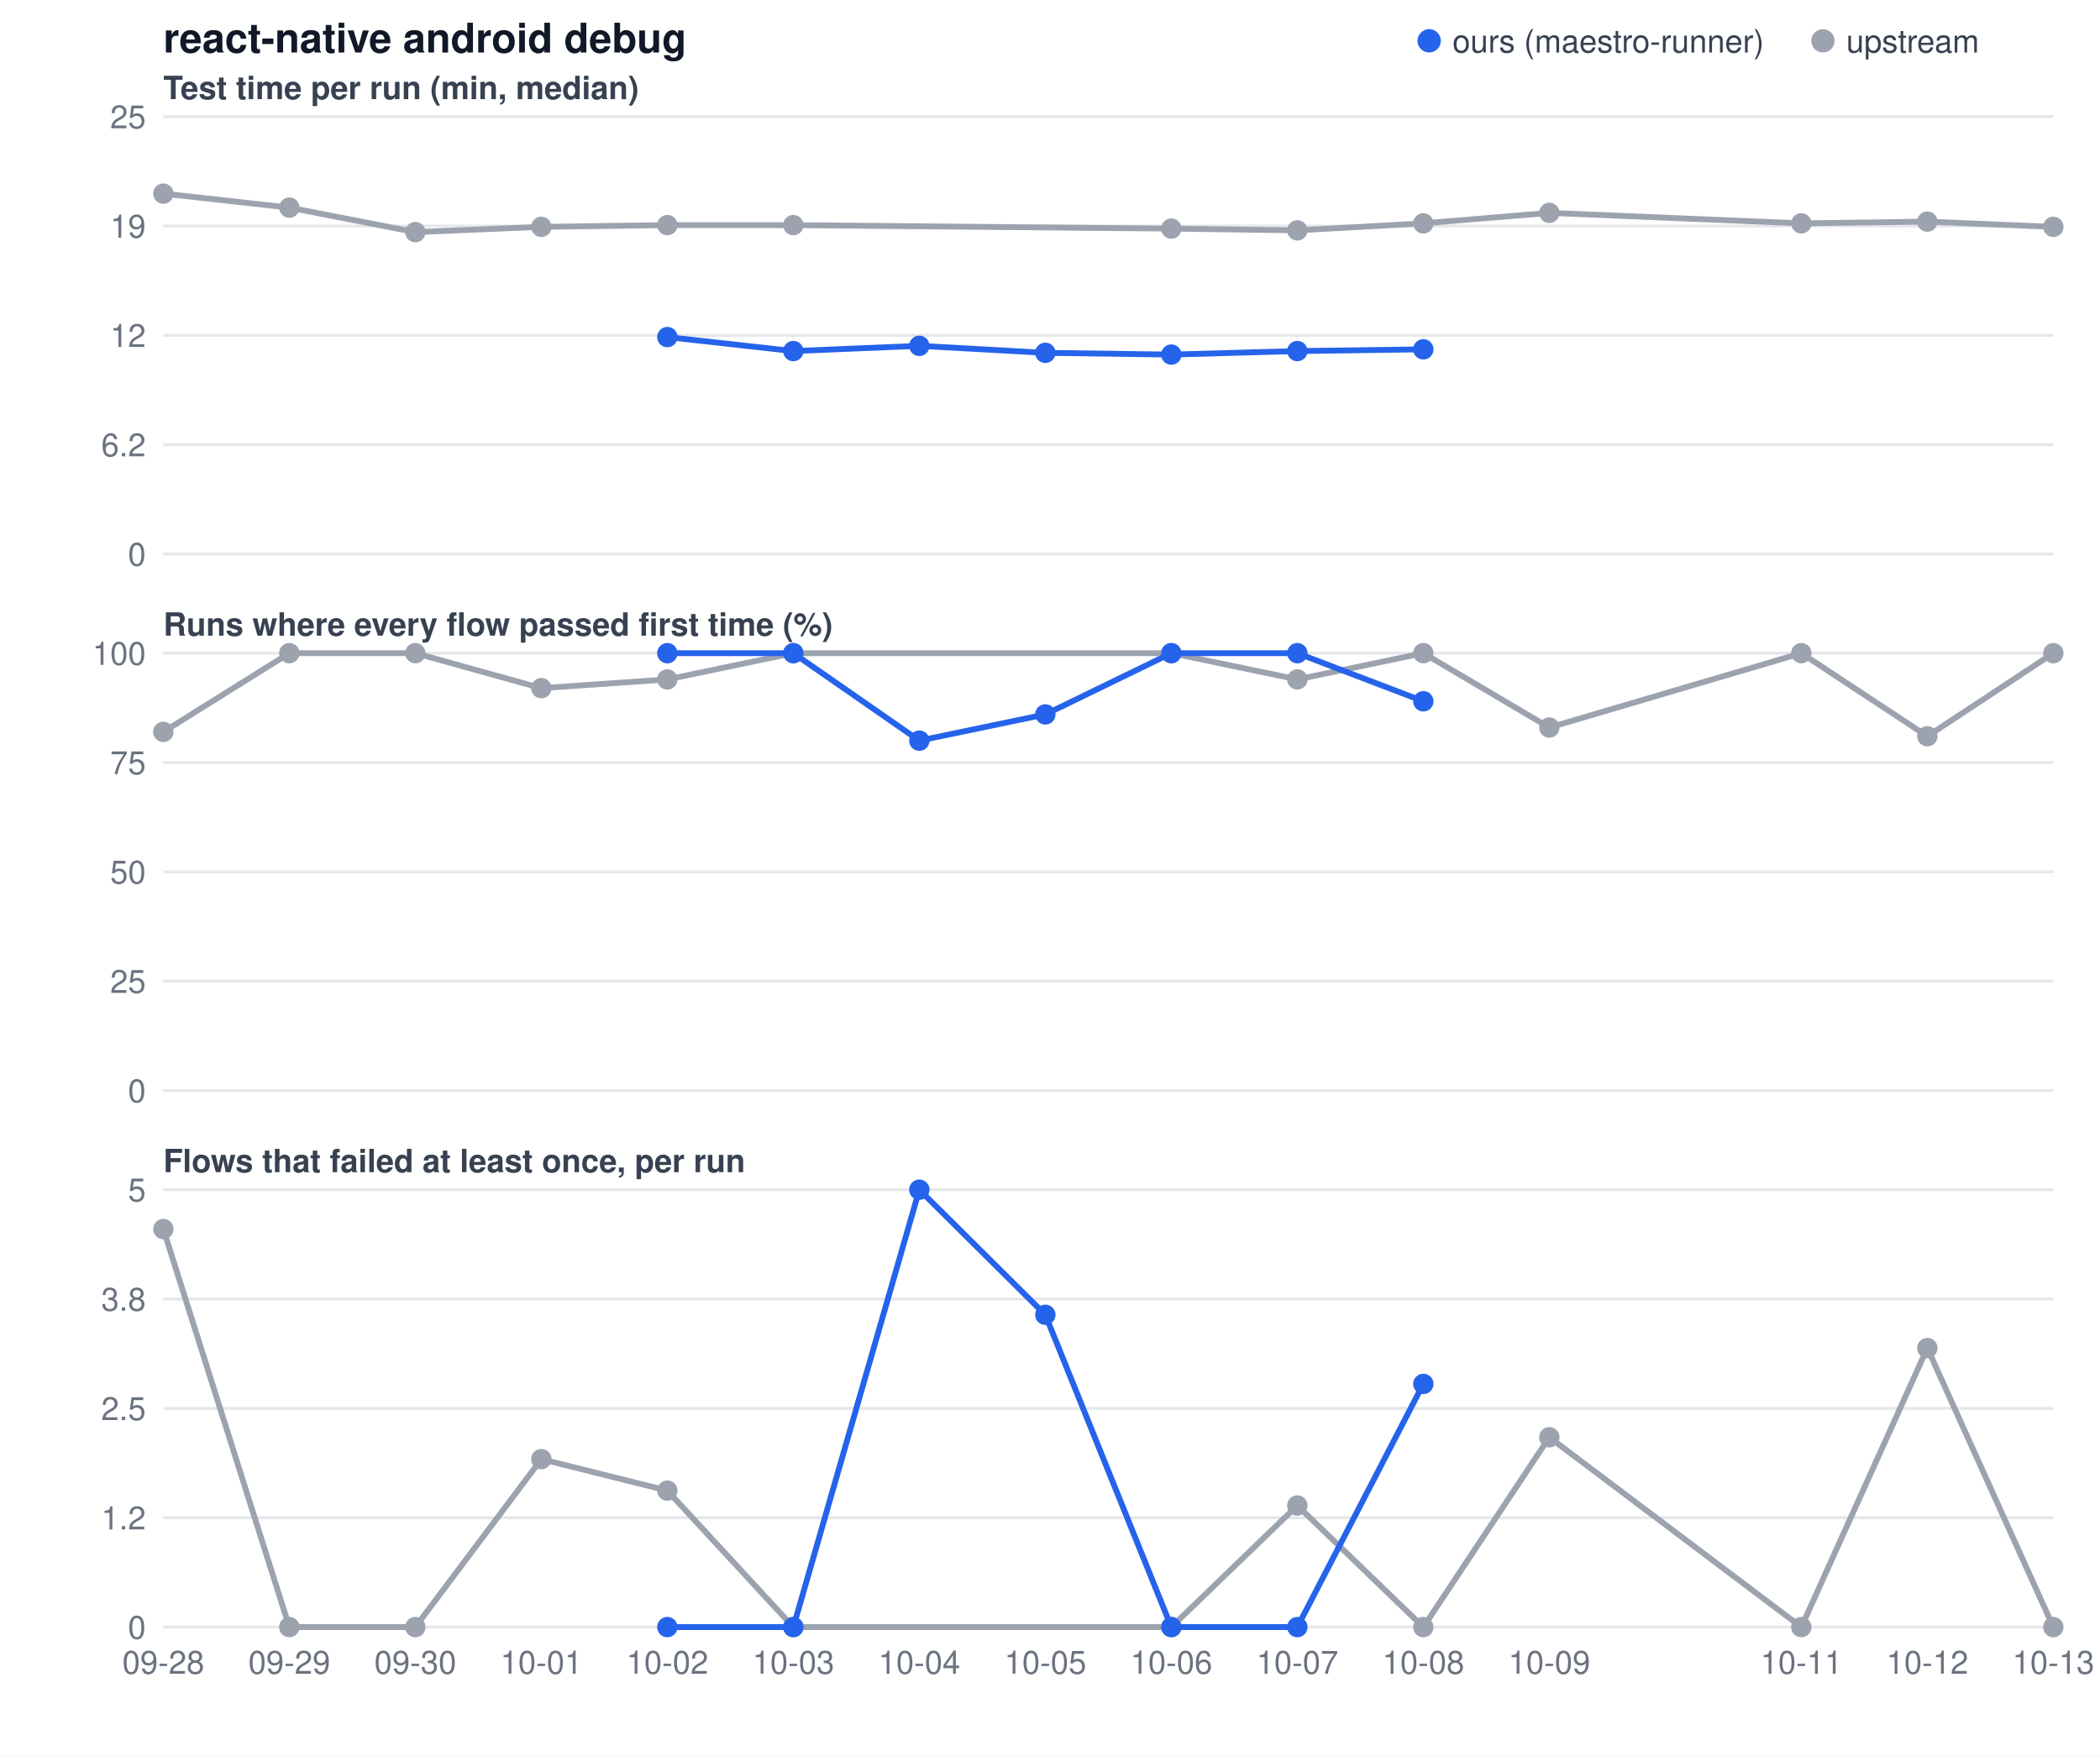
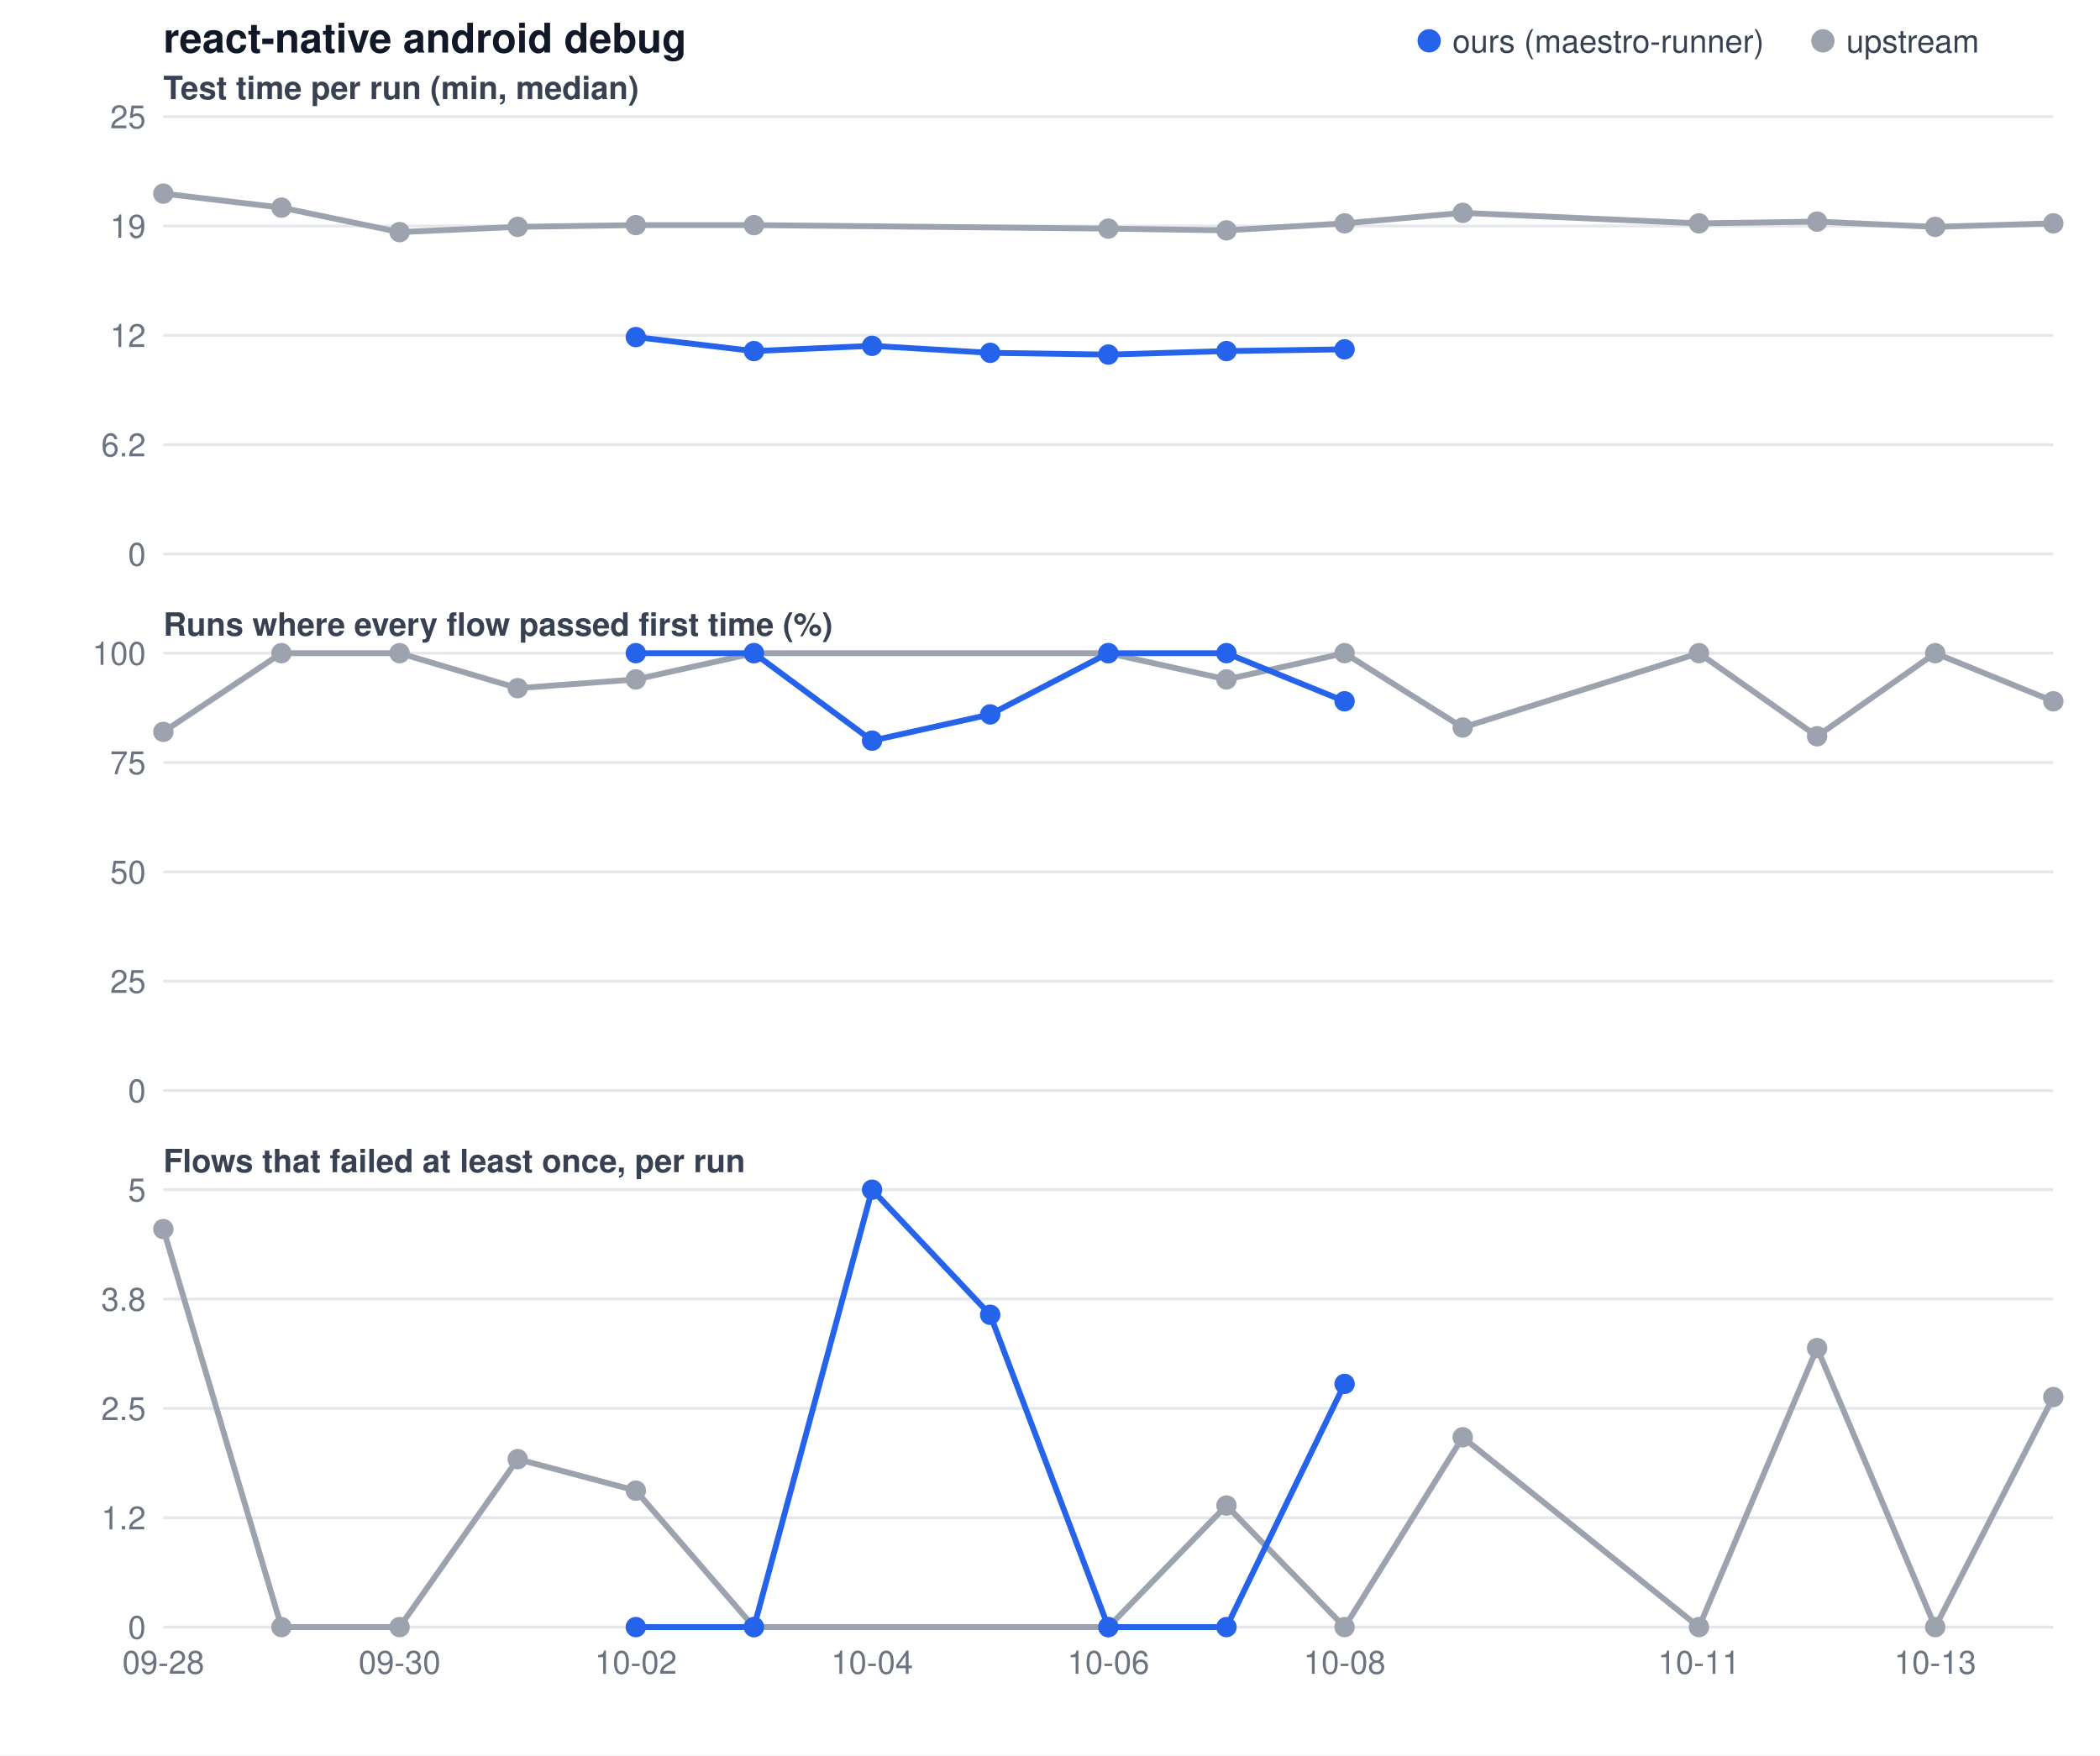
<svg xmlns="http://www.w3.org/2000/svg" width="720" height="602" font-family="-apple-system,Segoe UI,Helvetica,Arial,sans-serif" font-size="11">
  <rect width="100%" height="100%" fill="#ffffff" />
  <text x="56" y="18" font-size="14" font-weight="600" fill="#111827">react-native android debug</text>
  <circle cx="490" cy="14" r="4" fill="#2563eb" />
  <text x="498" y="18" fill="#374151">ours (maestro-runner)</text>
  <circle cx="625" cy="14" r="4" fill="#9ca3af" />
  <text x="633" y="18" fill="#374151">upstream</text>
  <text x="56" y="34" fill="#374151" font-weight="600">Test time per run (min, median)</text>
  <line x1="56" x2="704" y1="190.0" y2="190.0" stroke="#e5e7eb" />
  <text x="50" y="194.0" text-anchor="end" fill="#6b7280">0</text>
  <line x1="56" x2="704" y1="152.5" y2="152.5" stroke="#e5e7eb" />
  <text x="50" y="156.5" text-anchor="end" fill="#6b7280">6.2</text>
  <line x1="56" x2="704" y1="115.0" y2="115.0" stroke="#e5e7eb" />
  <text x="50" y="119.0" text-anchor="end" fill="#6b7280">12</text>
  <line x1="56" x2="704" y1="77.5" y2="77.5" stroke="#e5e7eb" />
  <text x="50" y="81.5" text-anchor="end" fill="#6b7280">19</text>
  <line x1="56" x2="704" y1="40.0" y2="40.0" stroke="#e5e7eb" />
  <text x="50" y="44.0" text-anchor="end" fill="#6b7280">25</text>
-   <polyline fill="none" stroke="#9ca3af" stroke-width="2" points="56.0,66.4 99.2,71.2 142.4,79.6 185.6,77.8 228.8,77.2 272.0,77.2 401.6,78.4 444.8,79.0 488.0,76.6 531.2,73.0 617.6,76.6 660.8,76.0 704.0,77.8" />
+   <polyline fill="none" stroke="#9ca3af" stroke-width="2" points="56.0,66.4 96.5,71.2 137.0,79.6 177.5,77.8 218.0,77.2 258.5,77.2 380.0,78.4 420.5,79.0 461.0,76.6 501.5,73.0 582.5,76.6 623.0,76.0 663.5,77.8 704.0,76.6" />
  <circle cx="56.0" cy="66.4" r="3.5" fill="#9ca3af" />
-   <circle cx="99.2" cy="71.2" r="3.5" fill="#9ca3af" />
-   <circle cx="142.4" cy="79.6" r="3.5" fill="#9ca3af" />
-   <circle cx="185.6" cy="77.8" r="3.5" fill="#9ca3af" />
-   <circle cx="228.8" cy="77.2" r="3.5" fill="#9ca3af" />
-   <circle cx="272.0" cy="77.2" r="3.5" fill="#9ca3af" />
-   <circle cx="401.6" cy="78.4" r="3.5" fill="#9ca3af" />
-   <circle cx="444.8" cy="79.0" r="3.5" fill="#9ca3af" />
-   <circle cx="488.0" cy="76.6" r="3.5" fill="#9ca3af" />
-   <circle cx="531.2" cy="73.0" r="3.5" fill="#9ca3af" />
-   <circle cx="617.6" cy="76.6" r="3.5" fill="#9ca3af" />
-   <circle cx="660.8" cy="76.0" r="3.5" fill="#9ca3af" />
-   <circle cx="704.0" cy="77.8" r="3.5" fill="#9ca3af" />
-   <polyline fill="none" stroke="#2563eb" stroke-width="2" points="228.8,115.6 272.0,120.4 315.2,118.6 358.4,121.0 401.6,121.6 444.8,120.4 488.0,119.8" />
-   <circle cx="228.8" cy="115.6" r="3.5" fill="#2563eb" />
-   <circle cx="272.0" cy="120.4" r="3.5" fill="#2563eb" />
-   <circle cx="315.2" cy="118.6" r="3.5" fill="#2563eb" />
-   <circle cx="358.4" cy="121.0" r="3.5" fill="#2563eb" />
-   <circle cx="401.6" cy="121.6" r="3.5" fill="#2563eb" />
-   <circle cx="444.8" cy="120.4" r="3.5" fill="#2563eb" />
-   <circle cx="488.0" cy="119.8" r="3.5" fill="#2563eb" />
+   <circle cx="96.5" cy="71.2" r="3.5" fill="#9ca3af" />
+   <circle cx="137.0" cy="79.6" r="3.5" fill="#9ca3af" />
+   <circle cx="177.5" cy="77.8" r="3.5" fill="#9ca3af" />
+   <circle cx="218.0" cy="77.2" r="3.5" fill="#9ca3af" />
+   <circle cx="258.5" cy="77.2" r="3.5" fill="#9ca3af" />
+   <circle cx="380.0" cy="78.4" r="3.5" fill="#9ca3af" />
+   <circle cx="420.5" cy="79.0" r="3.5" fill="#9ca3af" />
+   <circle cx="461.0" cy="76.6" r="3.5" fill="#9ca3af" />
+   <circle cx="501.5" cy="73.0" r="3.5" fill="#9ca3af" />
+   <circle cx="582.5" cy="76.6" r="3.5" fill="#9ca3af" />
+   <circle cx="623.0" cy="76.0" r="3.5" fill="#9ca3af" />
+   <circle cx="663.5" cy="77.8" r="3.5" fill="#9ca3af" />
+   <circle cx="704.0" cy="76.6" r="3.5" fill="#9ca3af" />
+   <polyline fill="none" stroke="#2563eb" stroke-width="2" points="218.0,115.6 258.5,120.4 299.0,118.6 339.5,121.0 380.0,121.6 420.5,120.4 461.0,119.8" />
+   <circle cx="218.0" cy="115.6" r="3.5" fill="#2563eb" />
+   <circle cx="258.5" cy="120.4" r="3.5" fill="#2563eb" />
+   <circle cx="299.0" cy="118.6" r="3.5" fill="#2563eb" />
+   <circle cx="339.5" cy="121.0" r="3.5" fill="#2563eb" />
+   <circle cx="380.0" cy="121.6" r="3.5" fill="#2563eb" />
+   <circle cx="420.5" cy="120.4" r="3.5" fill="#2563eb" />
+   <circle cx="461.0" cy="119.8" r="3.5" fill="#2563eb" />
  <text x="56" y="218" fill="#374151" font-weight="600">Runs where every flow passed first time (%)</text>
  <line x1="56" x2="704" y1="374.0" y2="374.0" stroke="#e5e7eb" />
  <text x="50" y="378.0" text-anchor="end" fill="#6b7280">0</text>
  <line x1="56" x2="704" y1="336.5" y2="336.5" stroke="#e5e7eb" />
  <text x="50" y="340.5" text-anchor="end" fill="#6b7280">25</text>
  <line x1="56" x2="704" y1="299.0" y2="299.0" stroke="#e5e7eb" />
  <text x="50" y="303.0" text-anchor="end" fill="#6b7280">50</text>
  <line x1="56" x2="704" y1="261.5" y2="261.5" stroke="#e5e7eb" />
  <text x="50" y="265.5" text-anchor="end" fill="#6b7280">75</text>
  <line x1="56" x2="704" y1="224.0" y2="224.0" stroke="#e5e7eb" />
  <text x="50" y="228.0" text-anchor="end" fill="#6b7280">100</text>
-   <polyline fill="none" stroke="#9ca3af" stroke-width="2" points="56.0,251.0 99.2,224.0 142.4,224.0 185.6,236.0 228.8,233.0 272.0,224.0 401.6,224.0 444.8,233.0 488.0,224.0 531.2,249.5 617.6,224.0 660.8,252.5 704.0,224.0" />
+   <polyline fill="none" stroke="#9ca3af" stroke-width="2" points="56.0,251.0 96.5,224.0 137.0,224.0 177.5,236.0 218.0,233.0 258.5,224.0 380.0,224.0 420.5,233.0 461.0,224.0 501.5,249.5 582.5,224.0 623.0,252.5 663.5,224.0 704.0,240.5" />
  <circle cx="56.0" cy="251.0" r="3.5" fill="#9ca3af" />
-   <circle cx="99.2" cy="224.0" r="3.5" fill="#9ca3af" />
-   <circle cx="142.4" cy="224.0" r="3.5" fill="#9ca3af" />
-   <circle cx="185.6" cy="236.0" r="3.5" fill="#9ca3af" />
-   <circle cx="228.8" cy="233.0" r="3.5" fill="#9ca3af" />
-   <circle cx="272.0" cy="224.0" r="3.5" fill="#9ca3af" />
-   <circle cx="401.6" cy="224.0" r="3.5" fill="#9ca3af" />
-   <circle cx="444.8" cy="233.0" r="3.5" fill="#9ca3af" />
-   <circle cx="488.0" cy="224.0" r="3.5" fill="#9ca3af" />
-   <circle cx="531.2" cy="249.5" r="3.5" fill="#9ca3af" />
-   <circle cx="617.6" cy="224.0" r="3.5" fill="#9ca3af" />
-   <circle cx="660.8" cy="252.5" r="3.5" fill="#9ca3af" />
-   <circle cx="704.0" cy="224.0" r="3.5" fill="#9ca3af" />
-   <polyline fill="none" stroke="#2563eb" stroke-width="2" points="228.8,224.0 272.0,224.0 315.2,254.0 358.4,245.0 401.6,224.0 444.8,224.0 488.0,240.5" />
-   <circle cx="228.8" cy="224.0" r="3.5" fill="#2563eb" />
-   <circle cx="272.0" cy="224.0" r="3.5" fill="#2563eb" />
-   <circle cx="315.2" cy="254.0" r="3.5" fill="#2563eb" />
-   <circle cx="358.4" cy="245.0" r="3.5" fill="#2563eb" />
-   <circle cx="401.6" cy="224.0" r="3.5" fill="#2563eb" />
-   <circle cx="444.8" cy="224.0" r="3.5" fill="#2563eb" />
-   <circle cx="488.0" cy="240.5" r="3.5" fill="#2563eb" />
+   <circle cx="96.5" cy="224.0" r="3.5" fill="#9ca3af" />
+   <circle cx="137.0" cy="224.0" r="3.5" fill="#9ca3af" />
+   <circle cx="177.5" cy="236.0" r="3.5" fill="#9ca3af" />
+   <circle cx="218.0" cy="233.0" r="3.5" fill="#9ca3af" />
+   <circle cx="258.5" cy="224.0" r="3.5" fill="#9ca3af" />
+   <circle cx="380.0" cy="224.0" r="3.5" fill="#9ca3af" />
+   <circle cx="420.5" cy="233.0" r="3.5" fill="#9ca3af" />
+   <circle cx="461.0" cy="224.0" r="3.5" fill="#9ca3af" />
+   <circle cx="501.5" cy="249.5" r="3.5" fill="#9ca3af" />
+   <circle cx="582.5" cy="224.0" r="3.5" fill="#9ca3af" />
+   <circle cx="623.0" cy="252.5" r="3.5" fill="#9ca3af" />
+   <circle cx="663.5" cy="224.0" r="3.5" fill="#9ca3af" />
+   <circle cx="704.0" cy="240.5" r="3.5" fill="#9ca3af" />
+   <polyline fill="none" stroke="#2563eb" stroke-width="2" points="218.0,224.0 258.5,224.0 299.0,254.0 339.5,245.0 380.0,224.0 420.5,224.0 461.0,240.5" />
+   <circle cx="218.0" cy="224.0" r="3.5" fill="#2563eb" />
+   <circle cx="258.5" cy="224.0" r="3.5" fill="#2563eb" />
+   <circle cx="299.0" cy="254.0" r="3.5" fill="#2563eb" />
+   <circle cx="339.5" cy="245.0" r="3.5" fill="#2563eb" />
+   <circle cx="380.0" cy="224.0" r="3.5" fill="#2563eb" />
+   <circle cx="420.5" cy="224.0" r="3.5" fill="#2563eb" />
+   <circle cx="461.0" cy="240.5" r="3.5" fill="#2563eb" />
  <text x="56" y="402" fill="#374151" font-weight="600">Flows that failed at least once, per run</text>
  <line x1="56" x2="704" y1="558.0" y2="558.0" stroke="#e5e7eb" />
  <text x="50" y="562.0" text-anchor="end" fill="#6b7280">0</text>
  <line x1="56" x2="704" y1="520.5" y2="520.5" stroke="#e5e7eb" />
  <text x="50" y="524.5" text-anchor="end" fill="#6b7280">1.2</text>
  <line x1="56" x2="704" y1="483.0" y2="483.0" stroke="#e5e7eb" />
  <text x="50" y="487.0" text-anchor="end" fill="#6b7280">2.5</text>
  <line x1="56" x2="704" y1="445.5" y2="445.5" stroke="#e5e7eb" />
  <text x="50" y="449.5" text-anchor="end" fill="#6b7280">3.8</text>
  <line x1="56" x2="704" y1="408.0" y2="408.0" stroke="#e5e7eb" />
  <text x="50" y="412.0" text-anchor="end" fill="#6b7280">5</text>
-   <polyline fill="none" stroke="#9ca3af" stroke-width="2" points="56.0,421.5 99.2,558.0 142.4,558.0 185.6,500.4 228.8,511.2 272.0,558.0 401.6,558.0 444.8,516.3 488.0,558.0 531.2,492.9 617.6,558.0 660.8,462.3 704.0,558.0" />
+   <polyline fill="none" stroke="#9ca3af" stroke-width="2" points="56.0,421.5 96.5,558.0 137.0,558.0 177.5,500.4 218.0,511.2 258.5,558.0 380.0,558.0 420.5,516.3 461.0,558.0 501.5,492.9 582.5,558.0 623.0,462.3 663.5,558.0 704.0,479.1" />
  <circle cx="56.0" cy="421.5" r="3.5" fill="#9ca3af" />
-   <circle cx="99.2" cy="558.0" r="3.5" fill="#9ca3af" />
-   <circle cx="142.4" cy="558.0" r="3.5" fill="#9ca3af" />
-   <circle cx="185.6" cy="500.4" r="3.5" fill="#9ca3af" />
-   <circle cx="228.8" cy="511.2" r="3.5" fill="#9ca3af" />
-   <circle cx="272.0" cy="558.0" r="3.5" fill="#9ca3af" />
-   <circle cx="401.6" cy="558.0" r="3.5" fill="#9ca3af" />
-   <circle cx="444.8" cy="516.3" r="3.5" fill="#9ca3af" />
-   <circle cx="488.0" cy="558.0" r="3.5" fill="#9ca3af" />
-   <circle cx="531.2" cy="492.9" r="3.5" fill="#9ca3af" />
-   <circle cx="617.6" cy="558.0" r="3.5" fill="#9ca3af" />
-   <circle cx="660.8" cy="462.3" r="3.5" fill="#9ca3af" />
-   <circle cx="704.0" cy="558.0" r="3.5" fill="#9ca3af" />
-   <polyline fill="none" stroke="#2563eb" stroke-width="2" points="228.8,558.0 272.0,558.0 315.2,408.0 358.4,450.9 401.6,558.0 444.8,558.0 488.0,474.6" />
-   <circle cx="228.8" cy="558.0" r="3.5" fill="#2563eb" />
-   <circle cx="272.0" cy="558.0" r="3.5" fill="#2563eb" />
-   <circle cx="315.2" cy="408.0" r="3.5" fill="#2563eb" />
-   <circle cx="358.4" cy="450.9" r="3.5" fill="#2563eb" />
-   <circle cx="401.6" cy="558.0" r="3.5" fill="#2563eb" />
-   <circle cx="444.8" cy="558.0" r="3.5" fill="#2563eb" />
-   <circle cx="488.0" cy="474.6" r="3.5" fill="#2563eb" />
+   <circle cx="96.5" cy="558.0" r="3.5" fill="#9ca3af" />
+   <circle cx="137.0" cy="558.0" r="3.5" fill="#9ca3af" />
+   <circle cx="177.5" cy="500.4" r="3.5" fill="#9ca3af" />
+   <circle cx="218.0" cy="511.2" r="3.5" fill="#9ca3af" />
+   <circle cx="258.5" cy="558.0" r="3.5" fill="#9ca3af" />
+   <circle cx="380.0" cy="558.0" r="3.5" fill="#9ca3af" />
+   <circle cx="420.5" cy="516.3" r="3.5" fill="#9ca3af" />
+   <circle cx="461.0" cy="558.0" r="3.5" fill="#9ca3af" />
+   <circle cx="501.5" cy="492.9" r="3.5" fill="#9ca3af" />
+   <circle cx="582.5" cy="558.0" r="3.5" fill="#9ca3af" />
+   <circle cx="623.0" cy="462.3" r="3.5" fill="#9ca3af" />
+   <circle cx="663.5" cy="558.0" r="3.5" fill="#9ca3af" />
+   <circle cx="704.0" cy="479.1" r="3.5" fill="#9ca3af" />
+   <polyline fill="none" stroke="#2563eb" stroke-width="2" points="218.0,558.0 258.5,558.0 299.0,408.0 339.5,450.9 380.0,558.0 420.5,558.0 461.0,474.6" />
+   <circle cx="218.0" cy="558.0" r="3.5" fill="#2563eb" />
+   <circle cx="258.5" cy="558.0" r="3.5" fill="#2563eb" />
+   <circle cx="299.0" cy="408.0" r="3.5" fill="#2563eb" />
+   <circle cx="339.5" cy="450.9" r="3.5" fill="#2563eb" />
+   <circle cx="380.0" cy="558.0" r="3.5" fill="#2563eb" />
+   <circle cx="420.5" cy="558.0" r="3.5" fill="#2563eb" />
+   <circle cx="461.0" cy="474.6" r="3.5" fill="#2563eb" />
  <text x="56.0" y="574" text-anchor="middle" fill="#6b7280">09-28</text>
-   <text x="99.2" y="574" text-anchor="middle" fill="#6b7280">09-29</text>
-   <text x="142.4" y="574" text-anchor="middle" fill="#6b7280">09-30</text>
-   <text x="185.6" y="574" text-anchor="middle" fill="#6b7280">10-01</text>
-   <text x="228.8" y="574" text-anchor="middle" fill="#6b7280">10-02</text>
-   <text x="272.0" y="574" text-anchor="middle" fill="#6b7280">10-03</text>
-   <text x="315.2" y="574" text-anchor="middle" fill="#6b7280">10-04</text>
-   <text x="358.4" y="574" text-anchor="middle" fill="#6b7280">10-05</text>
-   <text x="401.6" y="574" text-anchor="middle" fill="#6b7280">10-06</text>
-   <text x="444.8" y="574" text-anchor="middle" fill="#6b7280">10-07</text>
-   <text x="488.0" y="574" text-anchor="middle" fill="#6b7280">10-08</text>
-   <text x="531.2" y="574" text-anchor="middle" fill="#6b7280">10-09</text>
-   <text x="617.6" y="574" text-anchor="middle" fill="#6b7280">10-11</text>
-   <text x="660.8" y="574" text-anchor="middle" fill="#6b7280">10-12</text>
-   <text x="704.0" y="574" text-anchor="middle" fill="#6b7280">10-13</text>
+   <text x="137.0" y="574" text-anchor="middle" fill="#6b7280">09-30</text>
+   <text x="218.0" y="574" text-anchor="middle" fill="#6b7280">10-02</text>
+   <text x="299.0" y="574" text-anchor="middle" fill="#6b7280">10-04</text>
+   <text x="380.0" y="574" text-anchor="middle" fill="#6b7280">10-06</text>
+   <text x="461.0" y="574" text-anchor="middle" fill="#6b7280">10-08</text>
+   <text x="582.5" y="574" text-anchor="middle" fill="#6b7280">10-11</text>
+   <text x="663.5" y="574" text-anchor="middle" fill="#6b7280">10-13</text>
</svg>
